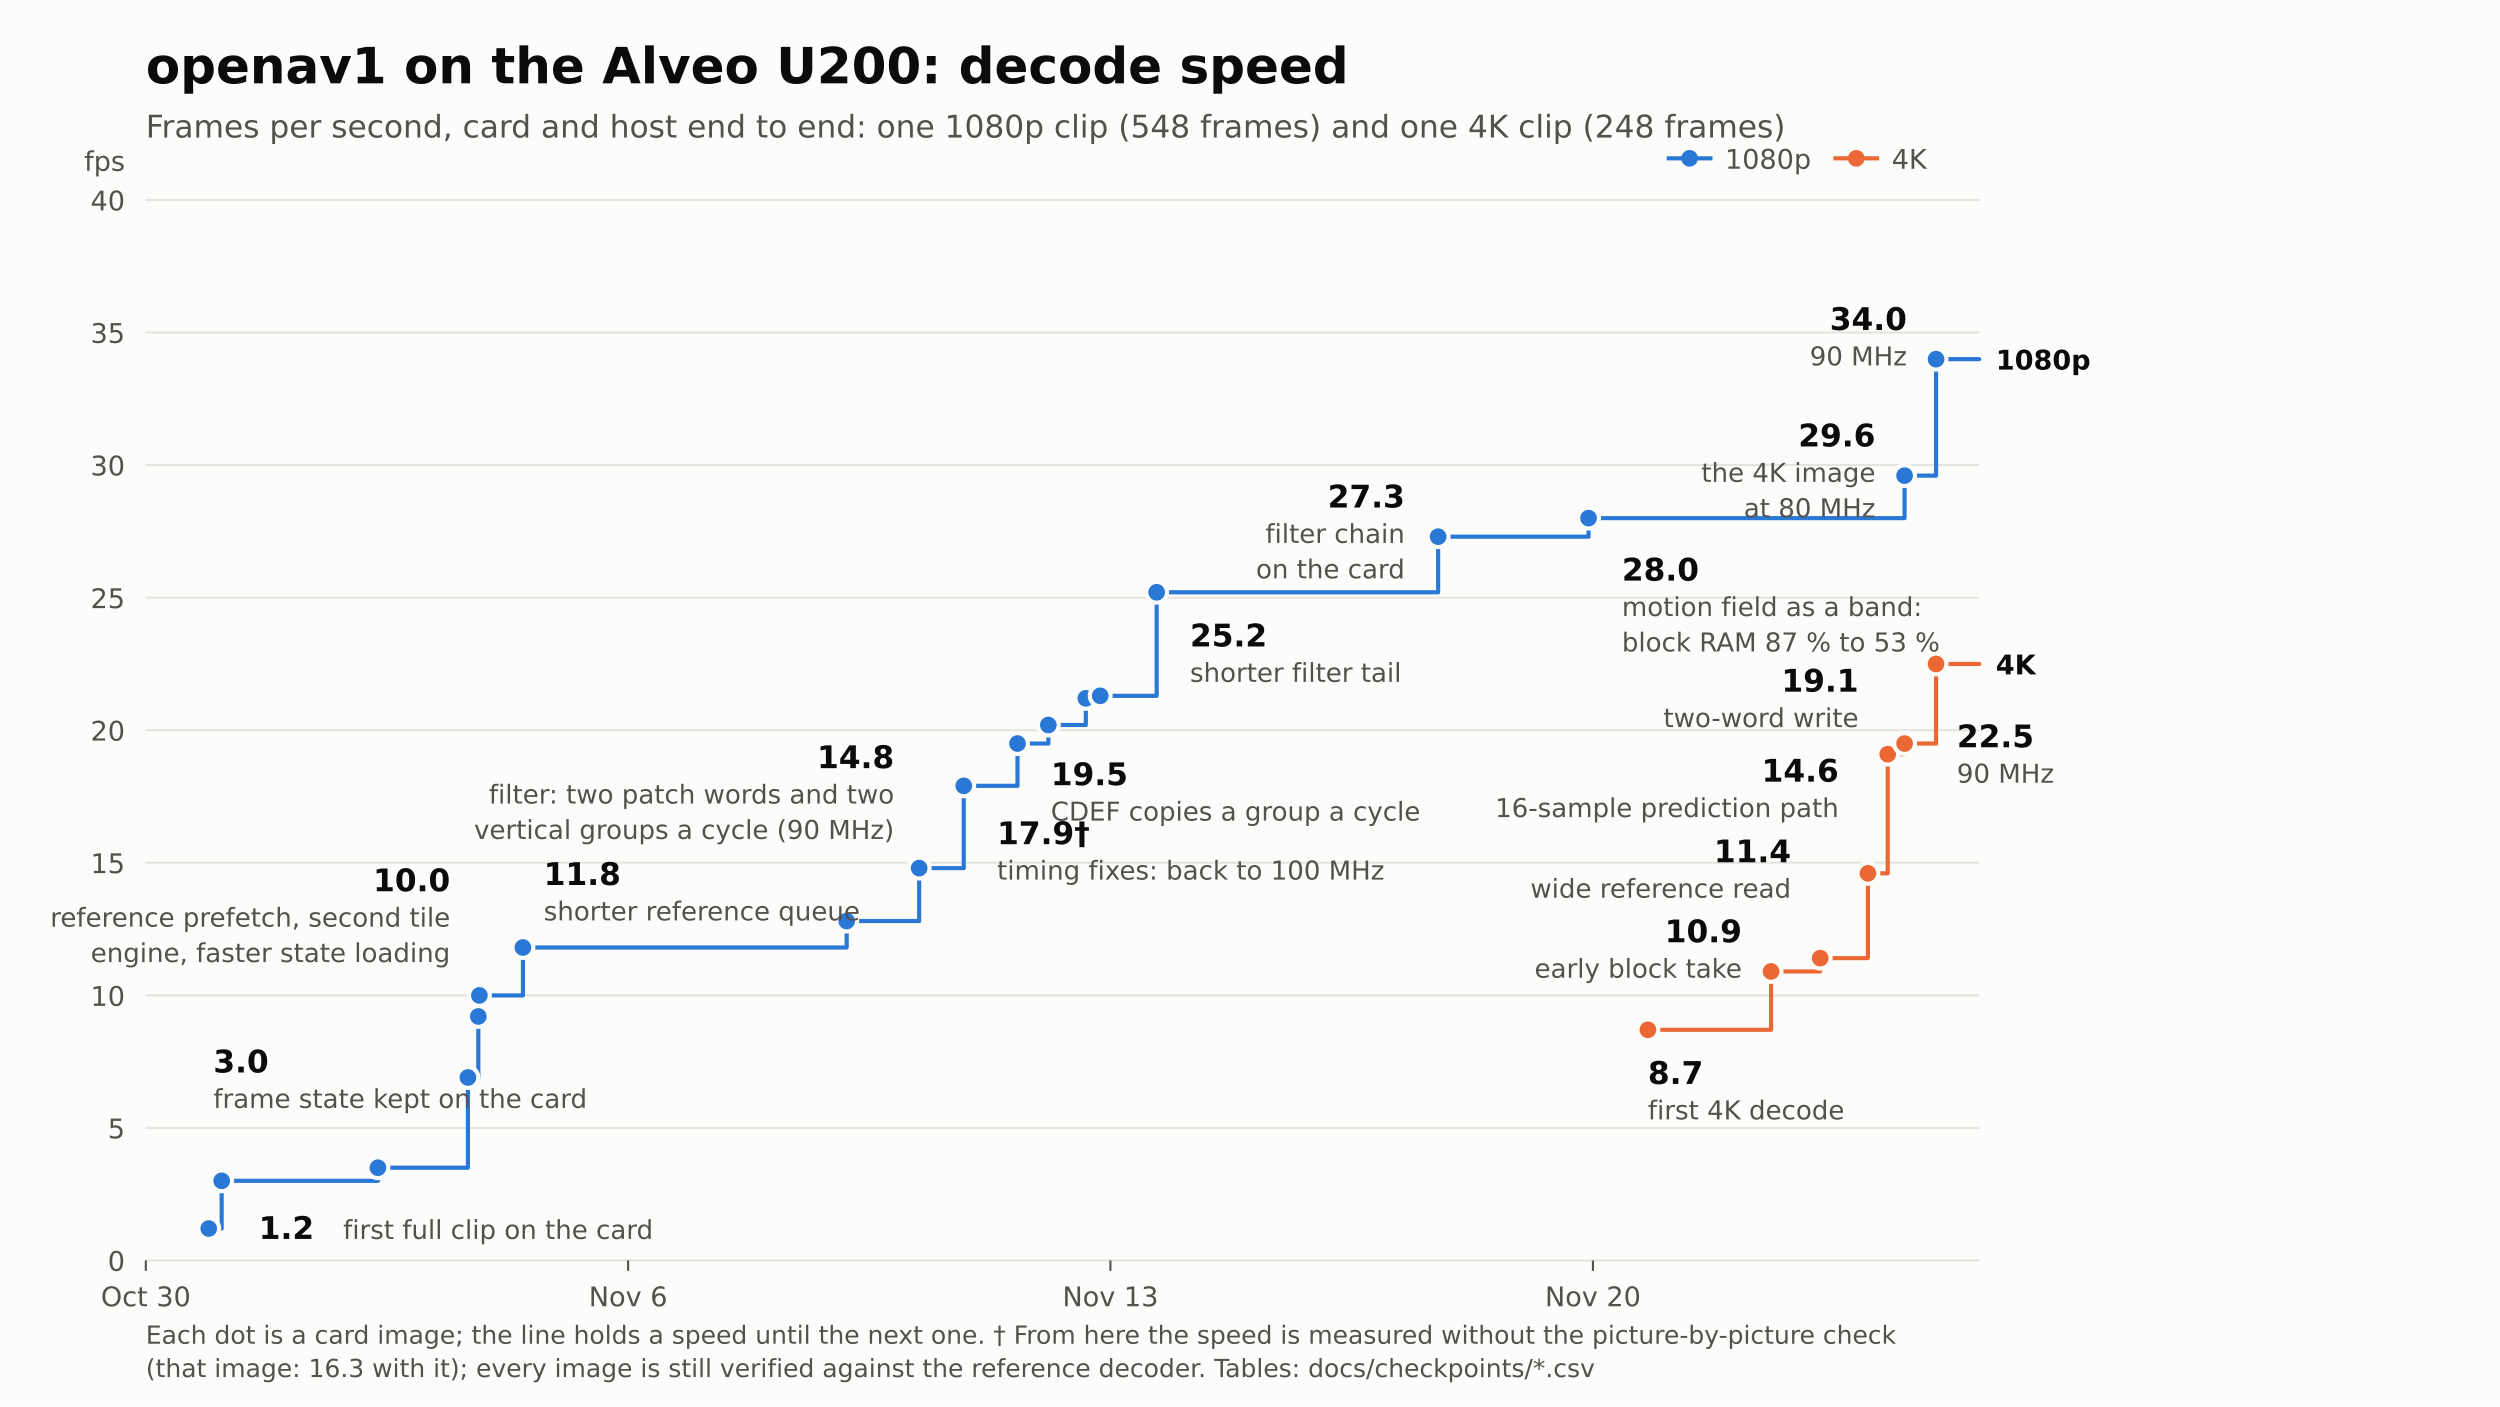
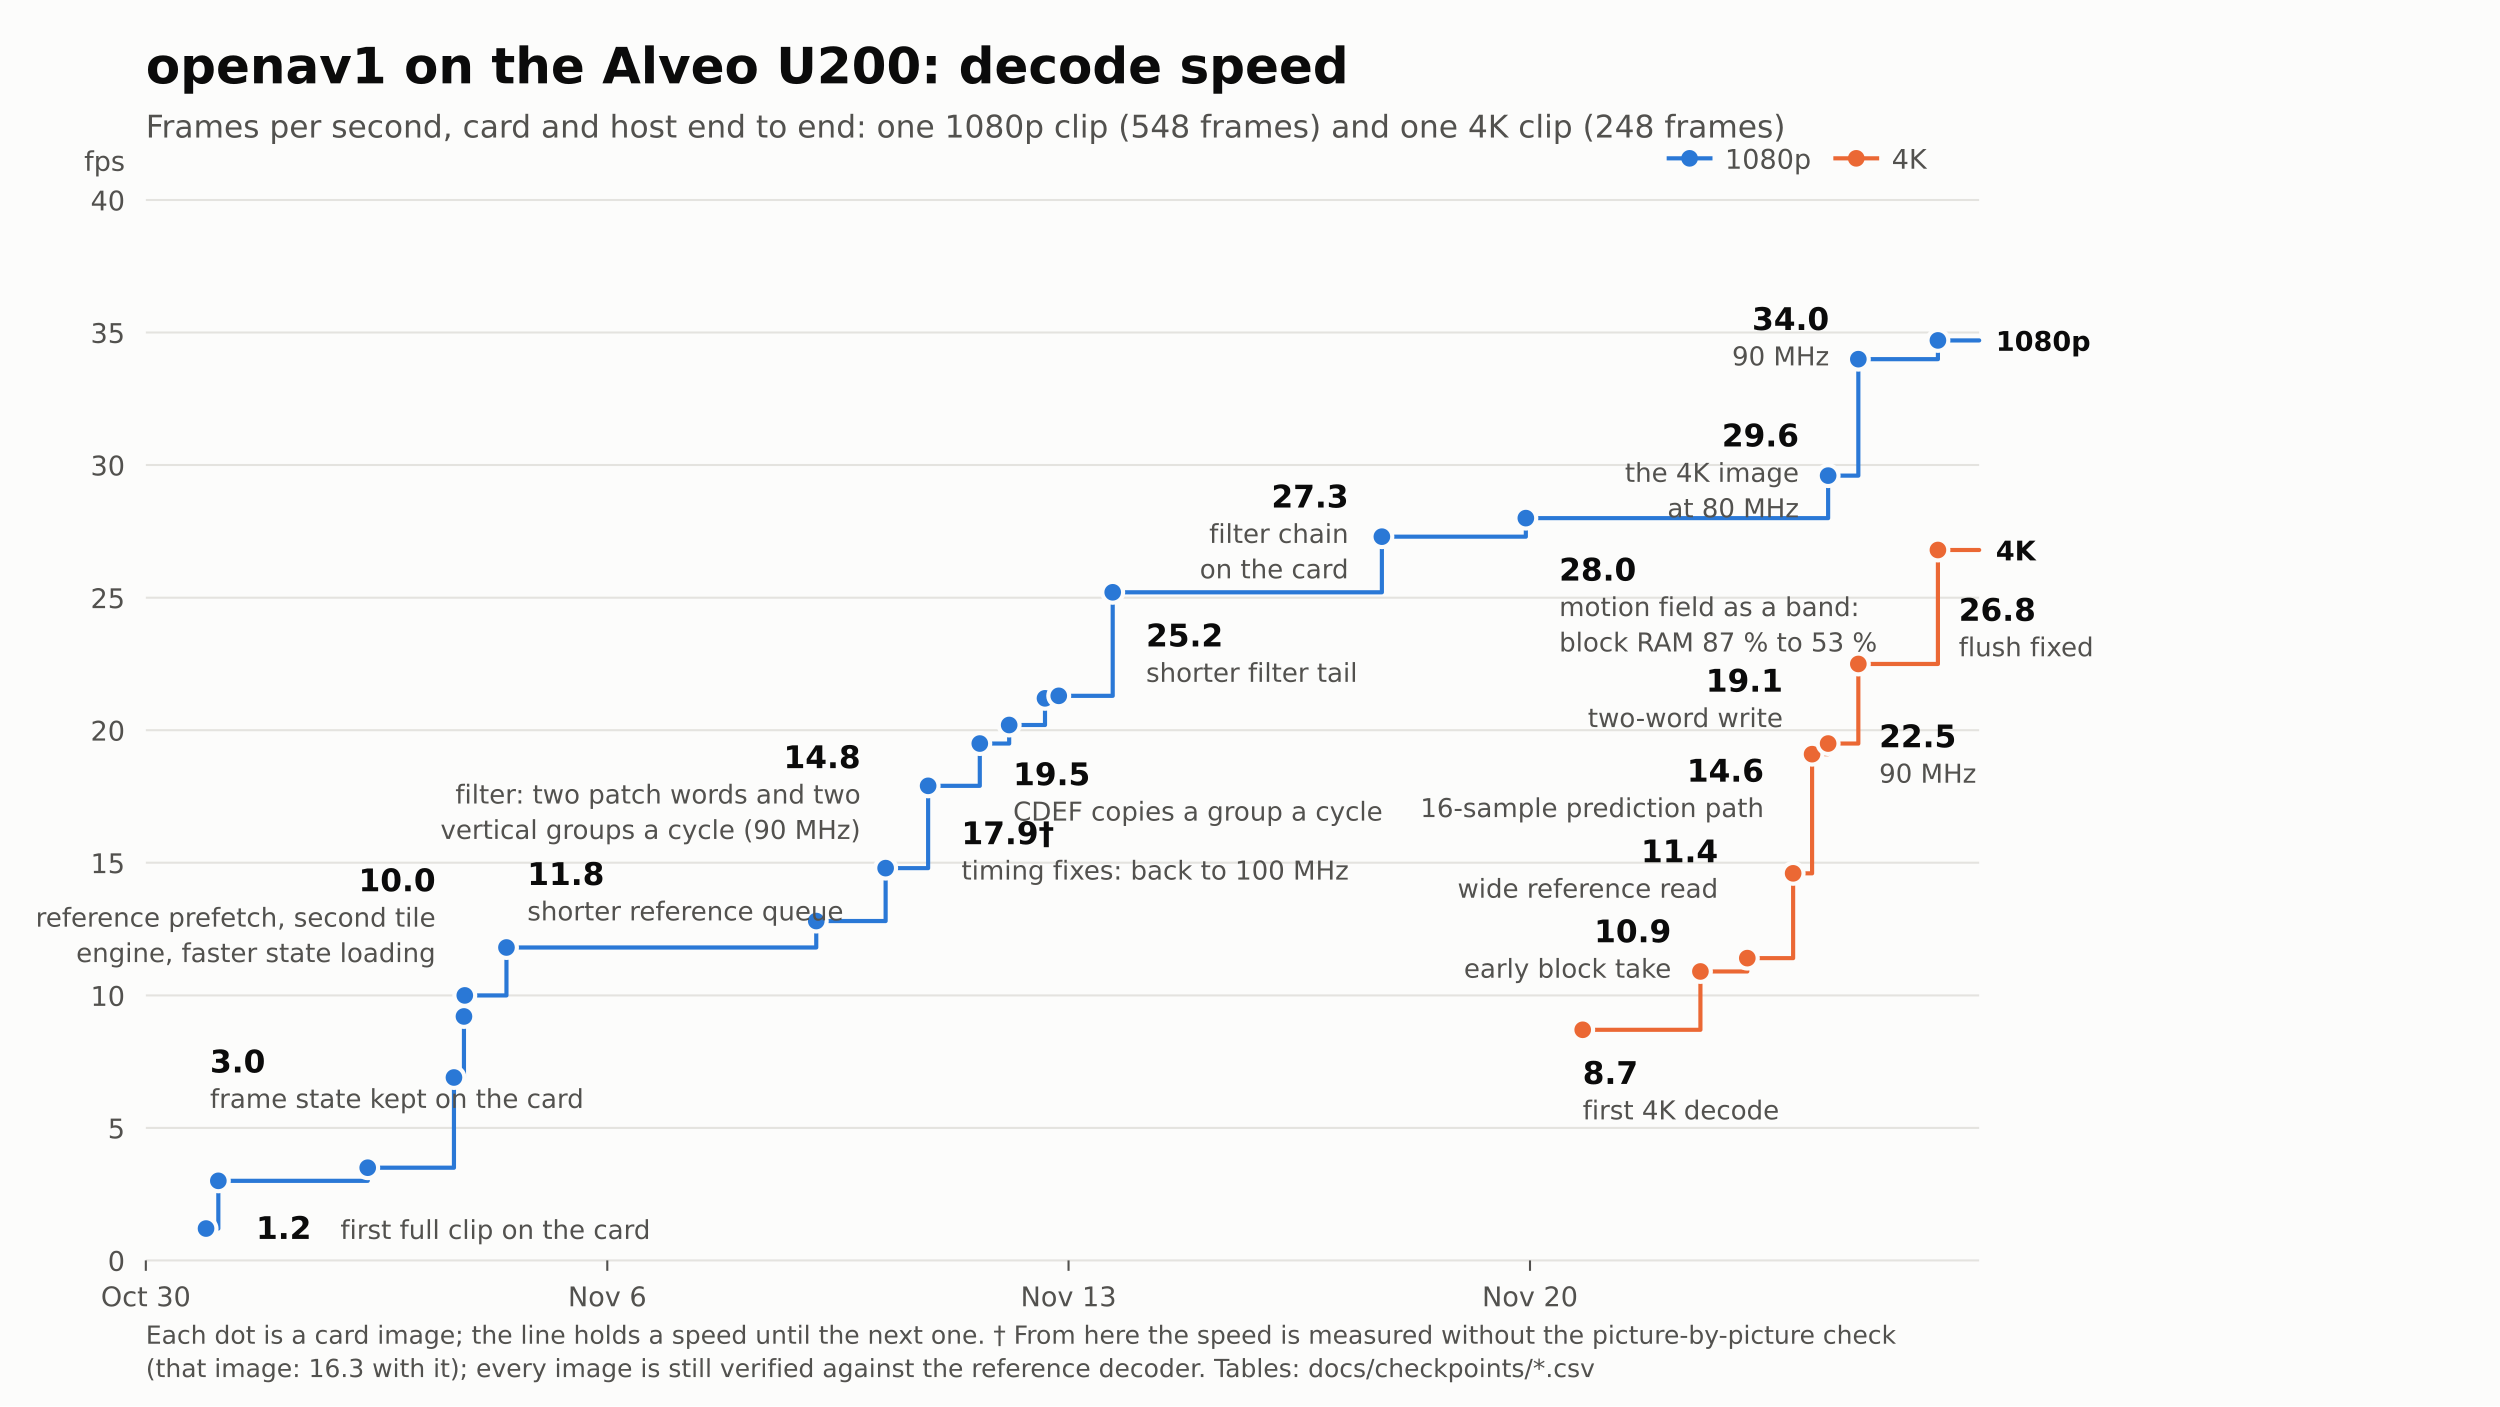
<svg xmlns="http://www.w3.org/2000/svg" width="1200" height="675" viewBox="0 0 1200 675" font-family="DejaVu Sans, Liberation Sans, Arial, sans-serif">
  <rect width="1200" height="675" fill="#fcfcfb" />
  <text x="70" y="40" font-size="24" font-weight="700" fill="#0b0b0b">openav1 on the Alveo U200: decode speed</text>
  <text x="70" y="66" font-size="15" fill="#52514e">Frames per second, card and host end to end: one 1080p clip (548 frames) and one 4K clip (248 frames)</text>
  <line x1="800" x2="822" y1="76" y2="76" stroke="#2a78d6" stroke-width="2" />
  <circle cx="811" cy="76" r="4" fill="#2a78d6" />
  <text x="828" y="81" font-size="13" fill="#52514e">1080p</text>
  <line x1="880" x2="902" y1="76" y2="76" stroke="#eb6834" stroke-width="2" />
  <circle cx="891" cy="76" r="4" fill="#eb6834" />
  <text x="908" y="81" font-size="13" fill="#52514e">4K</text>
  <line x1="70" x2="950" y1="605.0" y2="605.0" stroke="#e4e3df" stroke-width="1" />
  <text x="60" y="610.0" font-size="13" fill="#52514e" text-anchor="end">0</text>
  <line x1="70" x2="950" y1="541.4" y2="541.4" stroke="#e4e3df" stroke-width="1" />
  <text x="60" y="546.4" font-size="13" fill="#52514e" text-anchor="end">5</text>
  <line x1="70" x2="950" y1="477.8" y2="477.8" stroke="#e4e3df" stroke-width="1" />
  <text x="60" y="482.8" font-size="13" fill="#52514e" text-anchor="end">10</text>
  <line x1="70" x2="950" y1="414.1" y2="414.1" stroke="#e4e3df" stroke-width="1" />
  <text x="60" y="419.1" font-size="13" fill="#52514e" text-anchor="end">15</text>
  <line x1="70" x2="950" y1="350.5" y2="350.5" stroke="#e4e3df" stroke-width="1" />
  <text x="60" y="355.5" font-size="13" fill="#52514e" text-anchor="end">20</text>
  <line x1="70" x2="950" y1="286.9" y2="286.9" stroke="#e4e3df" stroke-width="1" />
  <text x="60" y="291.9" font-size="13" fill="#52514e" text-anchor="end">25</text>
  <line x1="70" x2="950" y1="223.2" y2="223.2" stroke="#e4e3df" stroke-width="1" />
  <text x="60" y="228.2" font-size="13" fill="#52514e" text-anchor="end">30</text>
  <line x1="70" x2="950" y1="159.6" y2="159.6" stroke="#e4e3df" stroke-width="1" />
  <text x="60" y="164.6" font-size="13" fill="#52514e" text-anchor="end">35</text>
  <line x1="70" x2="950" y1="96.0" y2="96.0" stroke="#e4e3df" stroke-width="1" />
  <text x="60" y="101.0" font-size="13" fill="#52514e" text-anchor="end">40</text>
  <text x="60" y="82" font-size="13" fill="#52514e" text-anchor="end">fps</text>
  <line x1="70.0" x2="70.0" y1="605" y2="610" stroke="#52514e" stroke-width="1" />
  <text x="70.0" y="627" font-size="13" fill="#52514e" text-anchor="middle">Oct 30</text>
-   <line x1="301.5" x2="301.5" y1="605" y2="610" stroke="#52514e" stroke-width="1" />
-   <text x="301.5" y="627" font-size="13" fill="#52514e" text-anchor="middle">Nov 6</text>
-   <line x1="533.0" x2="533.0" y1="605" y2="610" stroke="#52514e" stroke-width="1" />
-   <text x="533.0" y="627" font-size="13" fill="#52514e" text-anchor="middle">Nov 13</text>
-   <line x1="764.6" x2="764.6" y1="605" y2="610" stroke="#52514e" stroke-width="1" />
-   <text x="764.6" y="627" font-size="13" fill="#52514e" text-anchor="middle">Nov 20</text>
-   <text x="958.0" y="177.4" font-size="13" font-weight="700" fill="#0b0b0b">1080p</text>
-   <path d="M100.2,589.7 L106.4,589.7 L106.4,566.8 L181.4,566.8 L181.4,560.5 L224.6,560.5 L224.6,517.2 L229.6,517.2 L229.6,487.9 L230.1,487.9 L230.1,477.8 L251.0,477.8 L251.0,454.8 L406.4,454.8 L406.4,442.1 L441.2,442.1 L441.2,416.7 L462.6,416.7 L462.6,377.2 L488.4,377.2 L488.4,356.9 L503.2,356.9 L503.2,348.0 L521.2,348.0 L521.2,335.2 L528.1,335.2 L528.1,334.0 L555.2,334.0 L555.2,284.3 L690.3,284.3 L690.3,257.6 L762.5,257.6 L762.5,248.7 L914.2,248.7 L914.2,228.3 L929.3,228.3 L929.3,172.4 L950.0,172.4" fill="none" stroke="#2a78d6" stroke-width="2" stroke-linejoin="round" stroke-linecap="round" />
-   <circle cx="100.2" cy="589.7" r="5" fill="#2a78d6" stroke="#fcfcfb" stroke-width="2" />
-   <circle cx="106.4" cy="566.8" r="5" fill="#2a78d6" stroke="#fcfcfb" stroke-width="2" />
-   <circle cx="181.4" cy="560.5" r="5" fill="#2a78d6" stroke="#fcfcfb" stroke-width="2" />
-   <circle cx="224.6" cy="517.2" r="5" fill="#2a78d6" stroke="#fcfcfb" stroke-width="2" />
-   <circle cx="229.6" cy="487.9" r="5" fill="#2a78d6" stroke="#fcfcfb" stroke-width="2" />
-   <circle cx="230.1" cy="477.8" r="5" fill="#2a78d6" stroke="#fcfcfb" stroke-width="2" />
-   <circle cx="251.0" cy="454.8" r="5" fill="#2a78d6" stroke="#fcfcfb" stroke-width="2" />
-   <circle cx="406.4" cy="442.1" r="5" fill="#2a78d6" stroke="#fcfcfb" stroke-width="2" />
-   <circle cx="441.2" cy="416.7" r="5" fill="#2a78d6" stroke="#fcfcfb" stroke-width="2" />
-   <circle cx="462.6" cy="377.2" r="5" fill="#2a78d6" stroke="#fcfcfb" stroke-width="2" />
-   <circle cx="488.4" cy="356.9" r="5" fill="#2a78d6" stroke="#fcfcfb" stroke-width="2" />
-   <circle cx="503.2" cy="348.0" r="5" fill="#2a78d6" stroke="#fcfcfb" stroke-width="2" />
-   <circle cx="521.2" cy="335.2" r="5" fill="#2a78d6" stroke="#fcfcfb" stroke-width="2" />
-   <circle cx="528.1" cy="334.0" r="5" fill="#2a78d6" stroke="#fcfcfb" stroke-width="2" />
-   <circle cx="555.2" cy="284.3" r="5" fill="#2a78d6" stroke="#fcfcfb" stroke-width="2" />
-   <circle cx="690.3" cy="257.6" r="5" fill="#2a78d6" stroke="#fcfcfb" stroke-width="2" />
-   <circle cx="762.5" cy="248.7" r="5" fill="#2a78d6" stroke="#fcfcfb" stroke-width="2" />
-   <circle cx="914.2" cy="228.3" r="5" fill="#2a78d6" stroke="#fcfcfb" stroke-width="2" />
-   <circle cx="929.3" cy="172.4" r="5" fill="#2a78d6" stroke="#fcfcfb" stroke-width="2" />
-   <text x="958.0" y="323.7" font-size="13" font-weight="700" fill="#0b0b0b">4K</text>
-   <path d="M791.0,494.3 L850.1,494.3 L850.1,466.3 L873.7,466.3 L873.7,459.9 L896.6,459.9 L896.6,419.2 L906.1,419.2 L906.1,362.0 L914.2,362.0 L914.2,356.9 L929.3,356.9 L929.3,318.7 L950.0,318.7" fill="none" stroke="#eb6834" stroke-width="2" stroke-linejoin="round" stroke-linecap="round" />
-   <circle cx="791.0" cy="494.3" r="5" fill="#eb6834" stroke="#fcfcfb" stroke-width="2" />
-   <circle cx="850.1" cy="466.3" r="5" fill="#eb6834" stroke="#fcfcfb" stroke-width="2" />
-   <circle cx="873.7" cy="459.9" r="5" fill="#eb6834" stroke="#fcfcfb" stroke-width="2" />
-   <circle cx="896.6" cy="419.2" r="5" fill="#eb6834" stroke="#fcfcfb" stroke-width="2" />
-   <circle cx="906.1" cy="362.0" r="5" fill="#eb6834" stroke="#fcfcfb" stroke-width="2" />
-   <circle cx="914.2" cy="356.9" r="5" fill="#eb6834" stroke="#fcfcfb" stroke-width="2" />
-   <circle cx="929.3" cy="318.7" r="5" fill="#eb6834" stroke="#fcfcfb" stroke-width="2" />
-   <text x="124.2" y="594.7" font-size="15" font-weight="700" fill="#0b0b0b" text-anchor="start">1.2</text>
-   <text x="164.7" y="594.7" font-size="12.5" fill="#52514e">first full clip on the card</text>
-   <text x="102.4" y="514.8" font-size="15" font-weight="700" fill="#0b0b0b" text-anchor="start">3.0</text>
-   <text x="102.4" y="531.8" font-size="12.5" fill="#52514e" text-anchor="start">frame state kept on the card</text>
-   <text x="216.1" y="427.8" font-size="15" font-weight="700" fill="#0b0b0b" text-anchor="end">10.0</text>
-   <text x="216.1" y="444.8" font-size="12.5" fill="#52514e" text-anchor="end">reference prefetch, second tile</text>
-   <text x="216.1" y="461.8" font-size="12.5" fill="#52514e" text-anchor="end">engine, faster state loading</text>
-   <text x="261.0" y="424.8" font-size="15" font-weight="700" fill="#0b0b0b" text-anchor="start">11.8</text>
-   <text x="261.0" y="441.8" font-size="12.5" fill="#52514e" text-anchor="start">shorter reference queue</text>
-   <text x="429.2" y="368.7" font-size="15" font-weight="700" fill="#0b0b0b" text-anchor="end">14.8</text>
-   <text x="429.2" y="385.7" font-size="12.5" fill="#52514e" text-anchor="end">filter: two patch words and two</text>
-   <text x="429.2" y="402.7" font-size="12.5" fill="#52514e" text-anchor="end">vertical groups a cycle (90 MHz)</text>
-   <text x="478.6" y="405.2" font-size="15" font-weight="700" fill="#0b0b0b" text-anchor="start">17.9†</text>
-   <text x="478.6" y="422.2" font-size="12.5" fill="#52514e" text-anchor="start">timing fixes: back to 100 MHz</text>
-   <text x="504.4" y="376.9" font-size="15" font-weight="700" fill="#0b0b0b" text-anchor="start">19.5</text>
-   <text x="504.4" y="393.9" font-size="12.5" fill="#52514e" text-anchor="start">CDEF copies a group a cycle</text>
-   <text x="571.2" y="310.3" font-size="15" font-weight="700" fill="#0b0b0b" text-anchor="start">25.2</text>
-   <text x="571.2" y="327.3" font-size="12.5" fill="#52514e" text-anchor="start">shorter filter tail</text>
-   <text x="674.3" y="243.6" font-size="15" font-weight="700" fill="#0b0b0b" text-anchor="end">27.3</text>
-   <text x="674.3" y="260.6" font-size="12.5" fill="#52514e" text-anchor="end">filter chain</text>
-   <text x="674.3" y="277.6" font-size="12.5" fill="#52514e" text-anchor="end">on the card</text>
-   <text x="778.5" y="278.7" font-size="15" font-weight="700" fill="#0b0b0b" text-anchor="start">28.0</text>
-   <text x="778.5" y="295.7" font-size="12.5" fill="#52514e" text-anchor="start">motion field as a band:</text>
-   <text x="778.5" y="312.7" font-size="12.5" fill="#52514e" text-anchor="start">block RAM 87 % to 53 %</text>
-   <text x="900.2" y="214.3" font-size="15" font-weight="700" fill="#0b0b0b" text-anchor="end">29.6</text>
-   <text x="900.2" y="231.3" font-size="12.5" fill="#52514e" text-anchor="end">the 4K image</text>
-   <text x="900.2" y="248.3" font-size="12.5" fill="#52514e" text-anchor="end">at 80 MHz</text>
-   <text x="915.3" y="158.4" font-size="15" font-weight="700" fill="#0b0b0b" text-anchor="end">34.0</text>
-   <text x="915.3" y="175.4" font-size="12.5" fill="#52514e" text-anchor="end">90 MHz</text>
-   <text x="791.0" y="520.3" font-size="15" font-weight="700" fill="#0b0b0b" text-anchor="start">8.7</text>
-   <text x="791.0" y="537.3" font-size="12.5" fill="#52514e" text-anchor="start">first 4K decode</text>
-   <text x="836.1" y="452.3" font-size="15" font-weight="700" fill="#0b0b0b" text-anchor="end">10.9</text>
-   <text x="836.1" y="469.3" font-size="12.5" fill="#52514e" text-anchor="end">early block take</text>
-   <text x="859.7" y="413.9" font-size="15" font-weight="700" fill="#0b0b0b" text-anchor="end">11.4</text>
-   <text x="859.7" y="430.9" font-size="12.5" fill="#52514e" text-anchor="end">wide reference read</text>
-   <text x="882.6" y="375.2" font-size="15" font-weight="700" fill="#0b0b0b" text-anchor="end">14.6</text>
-   <text x="882.6" y="392.2" font-size="12.5" fill="#52514e" text-anchor="end">16-sample prediction path</text>
-   <text x="892.1" y="332.0" font-size="15" font-weight="700" fill="#0b0b0b" text-anchor="end">19.1</text>
-   <text x="892.1" y="349.0" font-size="12.5" fill="#52514e" text-anchor="end">two-word write</text>
-   <text x="939.3" y="358.7" font-size="15" font-weight="700" fill="#0b0b0b" text-anchor="start">22.5</text>
-   <text x="939.3" y="375.7" font-size="12.5" fill="#52514e" text-anchor="start">90 MHz</text>
+   <line x1="291.5" x2="291.5" y1="605" y2="610" stroke="#52514e" stroke-width="1" />
+   <text x="291.5" y="627" font-size="13" fill="#52514e" text-anchor="middle">Nov 6</text>
+   <line x1="512.9" x2="512.9" y1="605" y2="610" stroke="#52514e" stroke-width="1" />
+   <text x="512.9" y="627" font-size="13" fill="#52514e" text-anchor="middle">Nov 13</text>
+   <line x1="734.4" x2="734.4" y1="605" y2="610" stroke="#52514e" stroke-width="1" />
+   <text x="734.4" y="627" font-size="13" fill="#52514e" text-anchor="middle">Nov 20</text>
+   <text x="958.0" y="168.4" font-size="13" font-weight="700" fill="#0b0b0b">1080p</text>
+   <path d="M98.9,589.7 L104.8,589.7 L104.8,566.8 L176.5,566.8 L176.5,560.5 L217.9,560.5 L217.9,517.2 L222.7,517.2 L222.7,487.9 L223.1,487.9 L223.1,477.8 L243.1,477.8 L243.1,454.8 L391.8,454.8 L391.8,442.1 L425.1,442.1 L425.1,416.7 L445.5,416.7 L445.5,377.2 L470.3,377.2 L470.3,356.9 L484.4,356.9 L484.4,348.0 L501.6,348.0 L501.6,335.2 L508.2,335.2 L508.2,334.0 L534.1,334.0 L534.1,284.3 L663.3,284.3 L663.3,257.6 L732.4,257.6 L732.4,248.7 L877.5,248.7 L877.5,228.3 L892.0,228.3 L892.0,172.4 L930.2,172.4 L930.2,163.4 L950.0,163.4" fill="none" stroke="#2a78d6" stroke-width="2" stroke-linejoin="round" stroke-linecap="round" />
+   <circle cx="98.9" cy="589.7" r="5" fill="#2a78d6" stroke="#fcfcfb" stroke-width="2" />
+   <circle cx="104.8" cy="566.8" r="5" fill="#2a78d6" stroke="#fcfcfb" stroke-width="2" />
+   <circle cx="176.5" cy="560.5" r="5" fill="#2a78d6" stroke="#fcfcfb" stroke-width="2" />
+   <circle cx="217.9" cy="517.2" r="5" fill="#2a78d6" stroke="#fcfcfb" stroke-width="2" />
+   <circle cx="222.7" cy="487.9" r="5" fill="#2a78d6" stroke="#fcfcfb" stroke-width="2" />
+   <circle cx="223.1" cy="477.8" r="5" fill="#2a78d6" stroke="#fcfcfb" stroke-width="2" />
+   <circle cx="243.1" cy="454.8" r="5" fill="#2a78d6" stroke="#fcfcfb" stroke-width="2" />
+   <circle cx="391.8" cy="442.1" r="5" fill="#2a78d6" stroke="#fcfcfb" stroke-width="2" />
+   <circle cx="425.1" cy="416.7" r="5" fill="#2a78d6" stroke="#fcfcfb" stroke-width="2" />
+   <circle cx="445.5" cy="377.2" r="5" fill="#2a78d6" stroke="#fcfcfb" stroke-width="2" />
+   <circle cx="470.3" cy="356.9" r="5" fill="#2a78d6" stroke="#fcfcfb" stroke-width="2" />
+   <circle cx="484.4" cy="348.0" r="5" fill="#2a78d6" stroke="#fcfcfb" stroke-width="2" />
+   <circle cx="501.6" cy="335.2" r="5" fill="#2a78d6" stroke="#fcfcfb" stroke-width="2" />
+   <circle cx="508.2" cy="334.0" r="5" fill="#2a78d6" stroke="#fcfcfb" stroke-width="2" />
+   <circle cx="534.1" cy="284.3" r="5" fill="#2a78d6" stroke="#fcfcfb" stroke-width="2" />
+   <circle cx="663.3" cy="257.6" r="5" fill="#2a78d6" stroke="#fcfcfb" stroke-width="2" />
+   <circle cx="732.4" cy="248.7" r="5" fill="#2a78d6" stroke="#fcfcfb" stroke-width="2" />
+   <circle cx="877.5" cy="228.3" r="5" fill="#2a78d6" stroke="#fcfcfb" stroke-width="2" />
+   <circle cx="892.0" cy="172.4" r="5" fill="#2a78d6" stroke="#fcfcfb" stroke-width="2" />
+   <circle cx="930.2" cy="163.4" r="5" fill="#2a78d6" stroke="#fcfcfb" stroke-width="2" />
+   <text x="958.0" y="269.0" font-size="13" font-weight="700" fill="#0b0b0b">4K</text>
+   <path d="M759.7,494.3 L816.2,494.3 L816.2,466.3 L838.7,466.3 L838.7,459.9 L860.7,459.9 L860.7,419.2 L869.8,419.2 L869.8,362.0 L877.5,362.0 L877.5,356.9 L892.0,356.9 L892.0,318.7 L930.2,318.7 L930.2,264.0 L950.0,264.0" fill="none" stroke="#eb6834" stroke-width="2" stroke-linejoin="round" stroke-linecap="round" />
+   <circle cx="759.7" cy="494.3" r="5" fill="#eb6834" stroke="#fcfcfb" stroke-width="2" />
+   <circle cx="816.2" cy="466.3" r="5" fill="#eb6834" stroke="#fcfcfb" stroke-width="2" />
+   <circle cx="838.7" cy="459.9" r="5" fill="#eb6834" stroke="#fcfcfb" stroke-width="2" />
+   <circle cx="860.7" cy="419.2" r="5" fill="#eb6834" stroke="#fcfcfb" stroke-width="2" />
+   <circle cx="869.8" cy="362.0" r="5" fill="#eb6834" stroke="#fcfcfb" stroke-width="2" />
+   <circle cx="877.5" cy="356.9" r="5" fill="#eb6834" stroke="#fcfcfb" stroke-width="2" />
+   <circle cx="892.0" cy="318.7" r="5" fill="#eb6834" stroke="#fcfcfb" stroke-width="2" />
+   <circle cx="930.2" cy="264.0" r="5" fill="#eb6834" stroke="#fcfcfb" stroke-width="2" />
+   <text x="122.9" y="594.7" font-size="15" font-weight="700" fill="#0b0b0b" text-anchor="start">1.2</text>
+   <text x="163.4" y="594.7" font-size="12.5" fill="#52514e">first full clip on the card</text>
+   <text x="100.8" y="514.8" font-size="15" font-weight="700" fill="#0b0b0b" text-anchor="start">3.0</text>
+   <text x="100.8" y="531.8" font-size="12.5" fill="#52514e" text-anchor="start">frame state kept on the card</text>
+   <text x="209.1" y="427.8" font-size="15" font-weight="700" fill="#0b0b0b" text-anchor="end">10.0</text>
+   <text x="209.1" y="444.8" font-size="12.5" fill="#52514e" text-anchor="end">reference prefetch, second tile</text>
+   <text x="209.1" y="461.8" font-size="12.5" fill="#52514e" text-anchor="end">engine, faster state loading</text>
+   <text x="253.1" y="424.8" font-size="15" font-weight="700" fill="#0b0b0b" text-anchor="start">11.8</text>
+   <text x="253.1" y="441.8" font-size="12.5" fill="#52514e" text-anchor="start">shorter reference queue</text>
+   <text x="413.1" y="368.7" font-size="15" font-weight="700" fill="#0b0b0b" text-anchor="end">14.8</text>
+   <text x="413.1" y="385.7" font-size="12.5" fill="#52514e" text-anchor="end">filter: two patch words and two</text>
+   <text x="413.1" y="402.7" font-size="12.5" fill="#52514e" text-anchor="end">vertical groups a cycle (90 MHz)</text>
+   <text x="461.5" y="405.2" font-size="15" font-weight="700" fill="#0b0b0b" text-anchor="start">17.9†</text>
+   <text x="461.5" y="422.2" font-size="12.5" fill="#52514e" text-anchor="start">timing fixes: back to 100 MHz</text>
+   <text x="486.3" y="376.9" font-size="15" font-weight="700" fill="#0b0b0b" text-anchor="start">19.5</text>
+   <text x="486.3" y="393.9" font-size="12.5" fill="#52514e" text-anchor="start">CDEF copies a group a cycle</text>
+   <text x="550.1" y="310.3" font-size="15" font-weight="700" fill="#0b0b0b" text-anchor="start">25.2</text>
+   <text x="550.1" y="327.3" font-size="12.5" fill="#52514e" text-anchor="start">shorter filter tail</text>
+   <text x="647.3" y="243.6" font-size="15" font-weight="700" fill="#0b0b0b" text-anchor="end">27.3</text>
+   <text x="647.3" y="260.6" font-size="12.5" fill="#52514e" text-anchor="end">filter chain</text>
+   <text x="647.3" y="277.6" font-size="12.5" fill="#52514e" text-anchor="end">on the card</text>
+   <text x="748.4" y="278.7" font-size="15" font-weight="700" fill="#0b0b0b" text-anchor="start">28.0</text>
+   <text x="748.4" y="295.7" font-size="12.5" fill="#52514e" text-anchor="start">motion field as a band:</text>
+   <text x="748.4" y="312.7" font-size="12.5" fill="#52514e" text-anchor="start">block RAM 87 % to 53 %</text>
+   <text x="863.5" y="214.3" font-size="15" font-weight="700" fill="#0b0b0b" text-anchor="end">29.6</text>
+   <text x="863.5" y="231.3" font-size="12.5" fill="#52514e" text-anchor="end">the 4K image</text>
+   <text x="863.5" y="248.3" font-size="12.5" fill="#52514e" text-anchor="end">at 80 MHz</text>
+   <text x="878.0" y="158.4" font-size="15" font-weight="700" fill="#0b0b0b" text-anchor="end">34.0</text>
+   <text x="878.0" y="175.4" font-size="12.5" fill="#52514e" text-anchor="end">90 MHz</text>
+   <text x="759.7" y="520.3" font-size="15" font-weight="700" fill="#0b0b0b" text-anchor="start">8.7</text>
+   <text x="759.7" y="537.3" font-size="12.5" fill="#52514e" text-anchor="start">first 4K decode</text>
+   <text x="802.2" y="452.3" font-size="15" font-weight="700" fill="#0b0b0b" text-anchor="end">10.9</text>
+   <text x="802.2" y="469.3" font-size="12.5" fill="#52514e" text-anchor="end">early block take</text>
+   <text x="824.7" y="413.9" font-size="15" font-weight="700" fill="#0b0b0b" text-anchor="end">11.4</text>
+   <text x="824.7" y="430.9" font-size="12.5" fill="#52514e" text-anchor="end">wide reference read</text>
+   <text x="846.7" y="375.2" font-size="15" font-weight="700" fill="#0b0b0b" text-anchor="end">14.6</text>
+   <text x="846.7" y="392.2" font-size="12.5" fill="#52514e" text-anchor="end">16-sample prediction path</text>
+   <text x="855.8" y="332.0" font-size="15" font-weight="700" fill="#0b0b0b" text-anchor="end">19.1</text>
+   <text x="855.8" y="349.0" font-size="12.5" fill="#52514e" text-anchor="end">two-word write</text>
+   <text x="902.0" y="358.7" font-size="15" font-weight="700" fill="#0b0b0b" text-anchor="start">22.5</text>
+   <text x="902.0" y="375.7" font-size="12.5" fill="#52514e" text-anchor="start">90 MHz</text>
+   <text x="940.2" y="298.0" font-size="15" font-weight="700" fill="#0b0b0b" text-anchor="start">26.8</text>
+   <text x="940.2" y="315.0" font-size="12.5" fill="#52514e" text-anchor="start">flush fixed</text>
  <text x="70" y="645" font-size="12" fill="#52514e">Each dot is a card image; the line holds a speed until the next one. † From here the speed is measured without the picture-by-picture check</text>
  <text x="70" y="661" font-size="12" fill="#52514e">(that image: 16.3 with it); every image is still verified against the reference decoder. Tables: docs/checkpoints/*.csv</text>
</svg>
